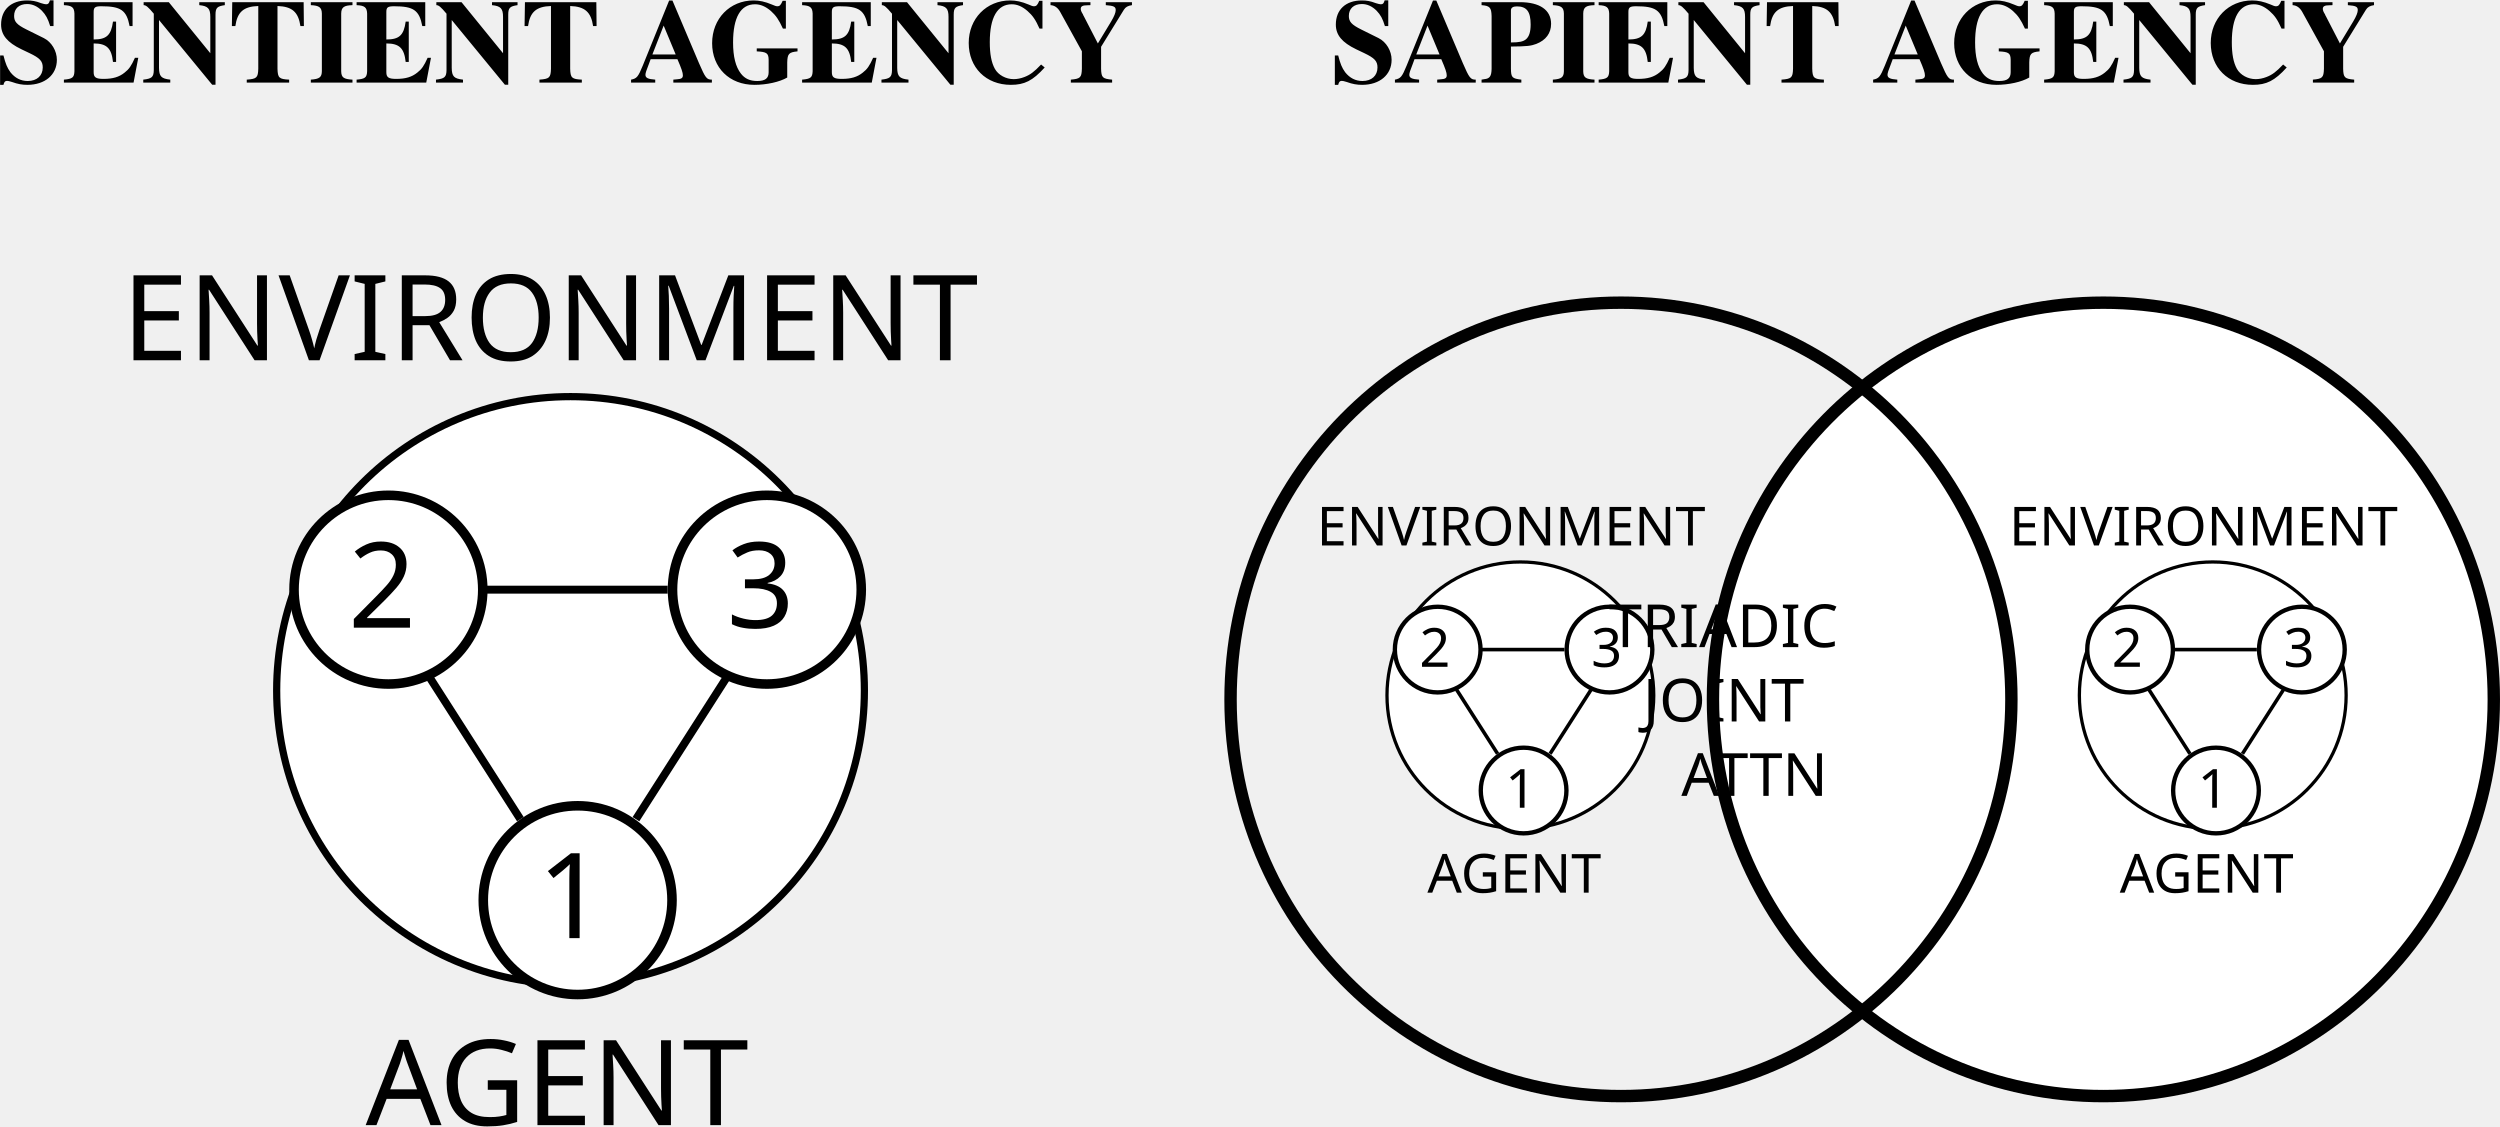
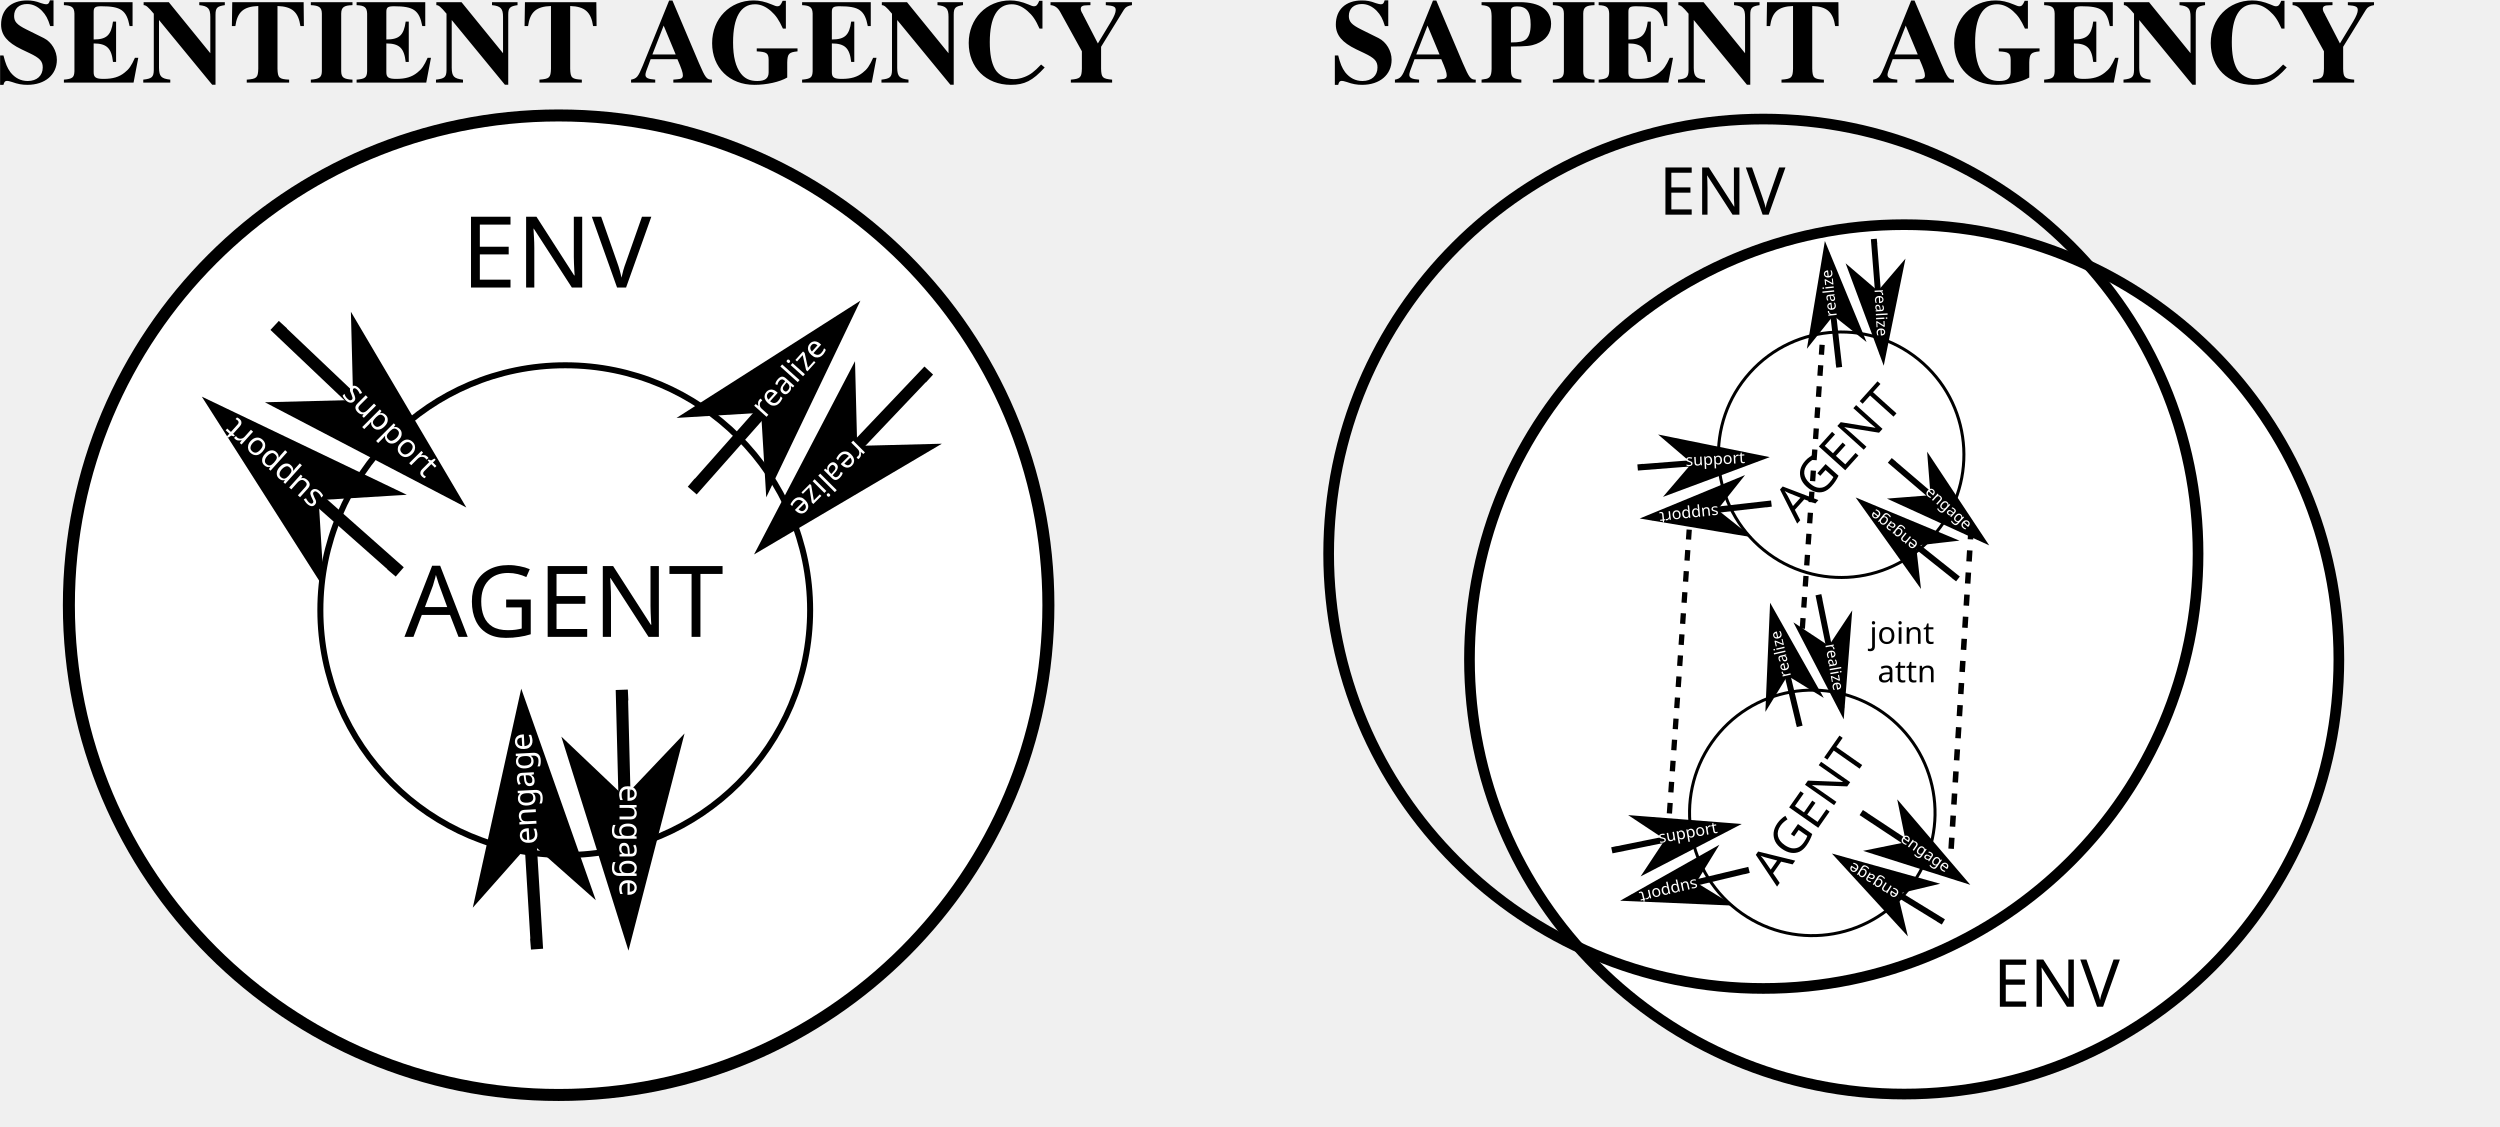
<svg xmlns="http://www.w3.org/2000/svg" width="88.946mm" height="40.091mm" viewBox="0 0 315.163 142.056" id="svg4067" version="1.1">
-   <defs id="defs4069" />
+   <defs id="defs4069">
+     <marker orient="auto" refY="0.0" refX="0.0" id="marker13859" style="overflow:visible">
+       <path id="path13861" d="M 0.0,0.0 L 5.0,-5.0 L -12.5,0.0 L 5.0,5.0 L 0.0,0.0 z " style="fill-rule:evenodd;stroke:#000000;stroke-width:1pt;stroke-opacity:1;fill:#000000;fill-opacity:1" transform="scale(0.8) translate(12.5,0)" />
+     </marker>
+     <marker orient="auto" refY="0.0" refX="0.0" id="Arrow1Lstart" style="overflow:visible">
+       <path id="path4805" d="M 0.0,0.0 L 5.0,-5.0 L -12.5,0.0 L 5.0,5.0 L 0.0,0.0 z " style="fill-rule:evenodd;stroke:#000000;stroke-width:1pt;stroke-opacity:1;fill:#000000;fill-opacity:1" transform="scale(0.8) translate(12.5,0)" />
+     </marker>
+   </defs>
  <g id="layer1" transform="translate(-116.2343,-439.8043)">
    <text xml:space="preserve" style="font-style:normal;font-weight:normal;font-size:15px;line-height:125%;font-family:Sans;letter-spacing:0px;word-spacing:0px;fill:#000000;fill-opacity:1;stroke:none;stroke-width:1px;stroke-linecap:butt;stroke-linejoin:miter;stroke-opacity:1" x="115.714" y="450.219" id="text4075">
      <tspan id="tspan4077" x="115.714" y="450.219" style="font-style:normal;font-variant:normal;font-weight:bold;font-stretch:normal;font-family:Times;-inkscape-font-specification:Times">SENTIENT AGENCY</tspan>
    </text>
    <text id="text4079" y="450.219" x="283.981" style="font-style:normal;font-weight:normal;font-size:15px;line-height:125%;font-family:Sans;letter-spacing:0px;word-spacing:0px;fill:#000000;fill-opacity:1;stroke:none;stroke-width:1px;stroke-linecap:butt;stroke-linejoin:miter;stroke-opacity:1" xml:space="preserve">
      <tspan style="font-style:normal;font-variant:normal;font-weight:bold;font-stretch:normal;font-family:Times;-inkscape-font-specification:Times" y="450.219" x="283.981" id="tspan4081">SAPIENT AGENCY</tspan>
    </text>
-     <g id="g5067" transform="translate(1.893539,0)">
-       <g transform="translate(0.8961487,6)" id="g4971">
-         <circle style="fill:#ffffff;fill-opacity:1;stroke:#000000;stroke-width:0.909;stroke-linejoin:miter;stroke-miterlimit:4;stroke-dasharray:none;stroke-dashoffset:0;stroke-opacity:1" id="path4969" cx="185.368" cy="520.851" r="37.046" />
-         <g id="g4943" transform="translate(13.32889,24)">
-           <g transform="translate(33.42857,24)" id="g4901">
-             <ellipse style="fill:#ffffff;fill-opacity:1;stroke:#000000;stroke-width:1.206;stroke-linejoin:miter;stroke-miterlimit:4;stroke-dasharray:none;stroke-dashoffset:0;stroke-opacity:1" id="path4085" cx="139.507" cy="499.284" rx="11.897" ry="11.897" />
-             <text xml:space="preserve" style="font-style:normal;font-weight:normal;font-size:15px;line-height:125%;font-family:Sans;letter-spacing:0px;word-spacing:0px;fill:#000000;fill-opacity:1;stroke:none;stroke-width:1px;stroke-linecap:butt;stroke-linejoin:miter;stroke-opacity:1" x="134.429" y="504.076" id="text4897">
-               <tspan id="tspan4899" x="134.429" y="504.076">1</tspan>
-             </text>
-           </g>
-           <path id="path4922" d="M 165.714,513.076 154.286,495.219" style="fill:none;fill-rule:evenodd;stroke:#000000;stroke-width:1px;stroke-linecap:butt;stroke-linejoin:miter;stroke-opacity:1" />
-           <g id="g4930">
-             <g transform="translate(9.571428,-15.14286)" id="g4906">
-               <ellipse style="fill:#ffffff;fill-opacity:1;stroke:#000000;stroke-width:1.206;stroke-linejoin:miter;stroke-miterlimit:4;stroke-dasharray:none;stroke-dashoffset:0;stroke-opacity:1" id="ellipse4908" cx="139.507" cy="499.284" rx="11.897" ry="11.897" />
-               <text xml:space="preserve" style="font-style:normal;font-weight:normal;font-size:15px;line-height:125%;font-family:Sans;letter-spacing:0px;word-spacing:0px;fill:#000000;fill-opacity:1;stroke:none;stroke-width:1px;stroke-linecap:butt;stroke-linejoin:miter;stroke-opacity:1" x="134.429" y="504.076" id="text4910">
-                 <tspan id="tspan4912" x="134.429" y="504.076">2</tspan>
-               </text>
-             </g>
-             <g id="g4914" transform="translate(57.28571,-15.14286)">
-               <ellipse ry="11.897" rx="11.897" cy="499.284" cx="139.507" id="ellipse4916" style="fill:#ffffff;fill-opacity:1;stroke:#000000;stroke-width:1.206;stroke-linejoin:miter;stroke-miterlimit:4;stroke-dasharray:none;stroke-dashoffset:0;stroke-opacity:1" />
-               <text id="text4918" y="504.076" x="134.429" style="font-style:normal;font-weight:normal;font-size:15px;line-height:125%;font-family:Sans;letter-spacing:0px;word-spacing:0px;fill:#000000;fill-opacity:1;stroke:none;stroke-width:1px;stroke-linecap:butt;stroke-linejoin:miter;stroke-opacity:1" xml:space="preserve">
-                 <tspan y="504.076" x="134.429" id="tspan4920">3</tspan>
-               </text>
-             </g>
-             <path style="fill:none;fill-rule:evenodd;stroke:#000000;stroke-width:1px;stroke-linecap:butt;stroke-linejoin:miter;stroke-opacity:1" d="m 160.714,484.141 23.571,0" id="path4924" />
-           </g>
-           <path style="fill:none;fill-rule:evenodd;stroke:#000000;stroke-width:1px;stroke-linecap:butt;stroke-linejoin:miter;stroke-opacity:1" d="m 180.286,513.076 11.429,-17.857" id="path4941" />
-         </g>
-       </g>
-       <text id="text4961" y="581.648" x="160.436" style="font-style:normal;font-weight:normal;font-size:15px;line-height:125%;font-family:Sans;letter-spacing:0px;word-spacing:0px;fill:#000000;fill-opacity:1;stroke:none;stroke-width:1px;stroke-linecap:butt;stroke-linejoin:miter;stroke-opacity:1" xml:space="preserve">
-         <tspan y="581.648" x="160.436" id="tspan4963">AGENT</tspan>
-       </text>
-       <text id="text4965" y="485.219" x="129.714" style="font-style:normal;font-weight:normal;font-size:15px;line-height:125%;font-family:Sans;letter-spacing:0px;word-spacing:0px;fill:#000000;fill-opacity:1;stroke:none;stroke-width:1px;stroke-linecap:butt;stroke-linejoin:miter;stroke-opacity:1" xml:space="preserve">
-         <tspan y="485.219" x="129.714" id="tspan4967">ENVIRONMENT</tspan>
-       </text>
-     </g>
    <text xml:space="preserve" style="font-style:normal;font-weight:normal;font-size:15px;line-height:125%;font-family:Sans;letter-spacing:0px;word-spacing:0px;fill:#000000;fill-opacity:1;stroke:none;stroke-width:1px;stroke-linecap:butt;stroke-linejoin:miter;stroke-opacity:1" x="340.714" y="505.934" id="text5192">
      <tspan id="tspan5194" x="340.714" y="505.934" />
    </text>
-     <g id="g5208" transform="translate(0,7.844971)">
-       <ellipse style="fill:#ffffff;fill-opacity:1;stroke:#000000;stroke-width:1.563;stroke-linejoin:miter;stroke-miterlimit:4;stroke-dasharray:none;stroke-dashoffset:0;stroke-opacity:1" id="ellipse5190" cx="381.397" cy="520.128" rx="49.219" ry="50.013" />
-       <ellipse ry="50.013" rx="49.219" cy="520.128" cx="320.583" id="path5188" style="opacity:0.995;fill:#ffffff;fill-opacity:0;stroke:#000000;stroke-width:1.563;stroke-linejoin:miter;stroke-miterlimit:4;stroke-dasharray:none;stroke-dashoffset:0;stroke-opacity:1" />
-       <g transform="matrix(0.4539007,0,0,0.4539007,223.3551,280.481)" id="g5092">
-         <g transform="translate(0.8961487,6)" id="g5094">
-           <circle style="fill:#ffffff;fill-opacity:1;stroke:#000000;stroke-width:0.909;stroke-linejoin:miter;stroke-miterlimit:4;stroke-dasharray:none;stroke-dashoffset:0;stroke-opacity:1" id="circle5096" cx="185.368" cy="520.851" r="37.046" />
-           <g id="g5098" transform="translate(13.32889,24)">
-             <g transform="translate(33.42857,24)" id="g5100">
-               <ellipse style="fill:#ffffff;fill-opacity:1;stroke:#000000;stroke-width:1.206;stroke-linejoin:miter;stroke-miterlimit:4;stroke-dasharray:none;stroke-dashoffset:0;stroke-opacity:1" id="ellipse5102" cx="139.507" cy="499.284" rx="11.897" ry="11.897" />
-               <text xml:space="preserve" style="font-style:normal;font-weight:normal;font-size:15px;line-height:125%;font-family:Sans;letter-spacing:0px;word-spacing:0px;fill:#000000;fill-opacity:1;stroke:none;stroke-width:1px;stroke-linecap:butt;stroke-linejoin:miter;stroke-opacity:1" x="134.429" y="504.076" id="text5104">
-                 <tspan id="tspan5106" x="134.429" y="504.076">1</tspan>
-               </text>
-             </g>
-             <path id="path5108" d="M 165.714,513.076 154.286,495.219" style="fill:none;fill-rule:evenodd;stroke:#000000;stroke-width:1px;stroke-linecap:butt;stroke-linejoin:miter;stroke-opacity:1" />
-             <g id="g5110">
-               <g transform="translate(9.571428,-15.14286)" id="g5112">
-                 <ellipse style="fill:#ffffff;fill-opacity:1;stroke:#000000;stroke-width:1.206;stroke-linejoin:miter;stroke-miterlimit:4;stroke-dasharray:none;stroke-dashoffset:0;stroke-opacity:1" id="ellipse5114" cx="139.507" cy="499.284" rx="11.897" ry="11.897" />
-                 <text xml:space="preserve" style="font-style:normal;font-weight:normal;font-size:15px;line-height:125%;font-family:Sans;letter-spacing:0px;word-spacing:0px;fill:#000000;fill-opacity:1;stroke:none;stroke-width:1px;stroke-linecap:butt;stroke-linejoin:miter;stroke-opacity:1" x="134.429" y="504.076" id="text5116">
-                   <tspan id="tspan5118" x="134.429" y="504.076">2</tspan>
-                 </text>
-               </g>
-               <g id="g5120" transform="translate(57.28571,-15.14286)">
-                 <ellipse ry="11.897" rx="11.897" cy="499.284" cx="139.507" id="ellipse5122" style="fill:#ffffff;fill-opacity:1;stroke:#000000;stroke-width:1.206;stroke-linejoin:miter;stroke-miterlimit:4;stroke-dasharray:none;stroke-dashoffset:0;stroke-opacity:1" />
-                 <text id="text5124" y="504.076" x="134.429" style="font-style:normal;font-weight:normal;font-size:15px;line-height:125%;font-family:Sans;letter-spacing:0px;word-spacing:0px;fill:#000000;fill-opacity:1;stroke:none;stroke-width:1px;stroke-linecap:butt;stroke-linejoin:miter;stroke-opacity:1" xml:space="preserve">
-                   <tspan y="504.076" x="134.429" id="tspan5126">3</tspan>
-                 </text>
-               </g>
-               <path style="fill:none;fill-rule:evenodd;stroke:#000000;stroke-width:1px;stroke-linecap:butt;stroke-linejoin:miter;stroke-opacity:1" d="m 160.714,484.141 23.571,0" id="path5128" />
-             </g>
-             <path style="fill:none;fill-rule:evenodd;stroke:#000000;stroke-width:1px;stroke-linecap:butt;stroke-linejoin:miter;stroke-opacity:1" d="m 180.286,513.076 11.429,-17.857" id="path5130" />
-           </g>
+     <g id="g13987" transform="matrix(1.322751,0,0,1.322751,-71.81823,-170.8712)">
+       <g id="g13984">
+         <circle cy="519.351" cx="195.408" id="circle12401" style="fill:#ffffff;fill-opacity:1;stroke:#000000;stroke-width:1.145;stroke-linejoin:miter;stroke-miterlimit:4;stroke-dasharray:none;stroke-dashoffset:0;stroke-opacity:1" r="46.677" />
+       </g>
+       <circle r="23.339" cy="519.823" cx="196.038" id="path4969" style="fill:#ffffff;fill-opacity:1;stroke:#000000;stroke-width:0.573;stroke-linejoin:miter;stroke-miterlimit:4;stroke-dasharray:none;stroke-dashoffset:0;stroke-opacity:1" />
+       <text id="text4961" y="522.373" x="180.711" style="font-style:normal;font-weight:normal;font-size:9.45px;line-height:125%;font-family:Sans;letter-spacing:0px;word-spacing:0px;fill:#000000;fill-opacity:1;stroke:none;stroke-width:1px;stroke-linecap:butt;stroke-linejoin:miter;stroke-opacity:1" xml:space="preserve">
+         <tspan y="522.373" x="180.711" id="tspan4963">AGENT</tspan>
+       </text>
+       <text id="text4965" y="489.076" x="186.131" style="font-style:normal;font-weight:normal;font-size:9.45px;line-height:125%;font-family:Sans;letter-spacing:0px;word-spacing:0px;fill:#000000;fill-opacity:1;stroke:none;stroke-width:1px;stroke-linecap:butt;stroke-linejoin:miter;stroke-opacity:1" xml:space="preserve">
+         <tspan y="489.076" x="186.131" id="tspan4967">ENV</tspan>
+       </text>
+       <g transform="matrix(1.156525,0,0,1.156525,-29.60563,-91.21397)" id="g13931">
+         <g id="g13839" transform="matrix(0.8571673,0.5150381,-0.5150381,0.8571673,299.4774,22.34805)">
+           <path style="fill:none;fill-rule:evenodd;stroke:#000000;stroke-width:1;stroke-linecap:butt;stroke-linejoin:miter;stroke-miterlimit:3.9;stroke-dasharray:none;stroke-opacity:1;marker-start:url(#Arrow1Lstart)" d="m 172.462,496.489 11.069,16.123 -0.526,-0.732" id="path13841" />
+           <path id="path13843" d="m 189.015,507.204 -10.5,-16.5 0.5,0.75" style="fill:none;fill-rule:evenodd;stroke:#000000;stroke-width:1;stroke-linecap:butt;stroke-linejoin:miter;stroke-miterlimit:3.9;stroke-dasharray:none;stroke-opacity:1;marker-start:url(#marker13859)" />
        </g>
-         <text id="text5132" y="581.648" x="160.436" style="font-style:normal;font-weight:normal;font-size:15px;line-height:125%;font-family:Sans;letter-spacing:0px;word-spacing:0px;fill:#000000;fill-opacity:1;stroke:none;stroke-width:1px;stroke-linecap:butt;stroke-linejoin:miter;stroke-opacity:1" xml:space="preserve">
-           <tspan y="581.648" x="160.436" id="tspan5134">AGENT</tspan>
+         <text xml:space="preserve" style="font-style:normal;font-weight:normal;font-size:7.812px;line-height:125%;font-family:Sans;letter-spacing:0px;word-spacing:0px;fill:#ffffff;fill-opacity:1;stroke:none;stroke-width:1px;stroke-linecap:butt;stroke-linejoin:miter;stroke-opacity:1" x="542.708" y="-199.581" id="text13923" transform="matrix(0,1,-1,0,0,0)">
+           <tspan id="tspan13925" x="542.708" y="-199.581" style="font-size:2.604px;fill:#ffffff">engage</tspan>
        </text>
-         <text id="text5136" y="485.219" x="129.714" style="font-style:normal;font-weight:normal;font-size:15px;line-height:125%;font-family:Sans;letter-spacing:0px;word-spacing:0px;fill:#000000;fill-opacity:1;stroke:none;stroke-width:1px;stroke-linecap:butt;stroke-linejoin:miter;stroke-opacity:1" xml:space="preserve">
-           <tspan y="485.219" x="129.714" id="tspan5138">ENVIRONMENT</tspan>
+         <text transform="matrix(-0.05233596,-0.9986295,0.9986295,-0.05233596,0,0)" id="text13927" y="163.899" x="-556.957" style="font-style:normal;font-weight:normal;font-size:7.812px;line-height:125%;font-family:Sans;letter-spacing:0px;word-spacing:0px;fill:#ffffff;fill-opacity:1;stroke:none;stroke-width:1px;stroke-linecap:butt;stroke-linejoin:miter;stroke-opacity:1" xml:space="preserve">
+           <tspan style="font-size:2.604px;fill:#ffffff" y="163.899" x="-556.957" id="tspan13929">engage</tspan>
        </text>
      </g>
-       <g id="g5140" transform="matrix(0.4539007,0,0,0.4539007,310.6408,280.481)">
-         <g id="g5142" transform="translate(0.8961487,6)">
-           <circle r="37.046" cy="520.851" cx="185.368" id="circle5144" style="fill:#ffffff;fill-opacity:1;stroke:#000000;stroke-width:0.909;stroke-linejoin:miter;stroke-miterlimit:4;stroke-dasharray:none;stroke-dashoffset:0;stroke-opacity:1" />
-           <g transform="translate(13.32889,24)" id="g5146">
-             <g id="g5148" transform="translate(33.42857,24)">
-               <ellipse ry="11.897" rx="11.897" cy="499.284" cx="139.507" id="ellipse5150" style="fill:#ffffff;fill-opacity:1;stroke:#000000;stroke-width:1.206;stroke-linejoin:miter;stroke-miterlimit:4;stroke-dasharray:none;stroke-dashoffset:0;stroke-opacity:1" />
-               <text id="text5152" y="504.076" x="134.429" style="font-style:normal;font-weight:normal;font-size:15px;line-height:125%;font-family:Sans;letter-spacing:0px;word-spacing:0px;fill:#000000;fill-opacity:1;stroke:none;stroke-width:1px;stroke-linecap:butt;stroke-linejoin:miter;stroke-opacity:1" xml:space="preserve">
-                 <tspan y="504.076" x="134.429" id="tspan5154">1</tspan>
-               </text>
-             </g>
-             <path style="fill:none;fill-rule:evenodd;stroke:#000000;stroke-width:1px;stroke-linecap:butt;stroke-linejoin:miter;stroke-opacity:1" d="M 165.714,513.076 154.286,495.219" id="path5156" />
-             <g id="g5158">
-               <g id="g5160" transform="translate(9.571428,-15.14286)">
-                 <ellipse ry="11.897" rx="11.897" cy="499.284" cx="139.507" id="ellipse5162" style="fill:#ffffff;fill-opacity:1;stroke:#000000;stroke-width:1.206;stroke-linejoin:miter;stroke-miterlimit:4;stroke-dasharray:none;stroke-dashoffset:0;stroke-opacity:1" />
-                 <text id="text5164" y="504.076" x="134.429" style="font-style:normal;font-weight:normal;font-size:15px;line-height:125%;font-family:Sans;letter-spacing:0px;word-spacing:0px;fill:#000000;fill-opacity:1;stroke:none;stroke-width:1px;stroke-linecap:butt;stroke-linejoin:miter;stroke-opacity:1" xml:space="preserve">
-                   <tspan y="504.076" x="134.429" id="tspan5166">2</tspan>
-                 </text>
-               </g>
-               <g transform="translate(57.28571,-15.14286)" id="g5168">
-                 <ellipse style="fill:#ffffff;fill-opacity:1;stroke:#000000;stroke-width:1.206;stroke-linejoin:miter;stroke-miterlimit:4;stroke-dasharray:none;stroke-dashoffset:0;stroke-opacity:1" id="ellipse5170" cx="139.507" cy="499.284" rx="11.897" ry="11.897" />
-                 <text xml:space="preserve" style="font-style:normal;font-weight:normal;font-size:15px;line-height:125%;font-family:Sans;letter-spacing:0px;word-spacing:0px;fill:#000000;fill-opacity:1;stroke:none;stroke-width:1px;stroke-linecap:butt;stroke-linejoin:miter;stroke-opacity:1" x="134.429" y="504.076" id="text5172">
-                   <tspan id="tspan5174" x="134.429" y="504.076">3</tspan>
-                 </text>
-               </g>
-               <path id="path5176" d="m 160.714,484.141 23.571,0" style="fill:none;fill-rule:evenodd;stroke:#000000;stroke-width:1px;stroke-linecap:butt;stroke-linejoin:miter;stroke-opacity:1" />
-             </g>
-             <path id="path5178" d="m 180.286,513.076 11.429,-17.857" style="fill:none;fill-rule:evenodd;stroke:#000000;stroke-width:1px;stroke-linecap:butt;stroke-linejoin:miter;stroke-opacity:1" />
-           </g>
+       <g transform="matrix(0.8285454,-0.8285454,0.8285454,0.8285454,-440.3604,215.0087)" id="g13952">
+         <g transform="matrix(0.8571673,0.5150381,-0.5150381,0.8571673,299.4774,22.34805)" id="g13954">
+           <path id="path13956" d="m 172.462,496.489 11.069,16.123 -0.526,-0.732" style="fill:none;fill-rule:evenodd;stroke:#000000;stroke-width:1;stroke-linecap:butt;stroke-linejoin:miter;stroke-miterlimit:3.9;stroke-dasharray:none;stroke-opacity:1;marker-start:url(#Arrow1Lstart)" />
+           <path style="fill:none;fill-rule:evenodd;stroke:#000000;stroke-width:1;stroke-linecap:butt;stroke-linejoin:miter;stroke-miterlimit:3.9;stroke-dasharray:none;stroke-opacity:1;marker-start:url(#marker13859)" d="m 189.015,507.204 -10.5,-16.5 0.5,0.75" id="path13958" />
        </g>
-         <text xml:space="preserve" style="font-style:normal;font-weight:normal;font-size:15px;line-height:125%;font-family:Sans;letter-spacing:0px;word-spacing:0px;fill:#000000;fill-opacity:1;stroke:none;stroke-width:1px;stroke-linecap:butt;stroke-linejoin:miter;stroke-opacity:1" x="160.436" y="581.648" id="text5180">
-           <tspan id="tspan5182" x="160.436" y="581.648">AGENT</tspan>
+         <text transform="matrix(0,1,-1,0,0,0)" id="text13960" y="-199.581" x="542.708" style="font-style:normal;font-weight:normal;font-size:7.812px;line-height:125%;font-family:Sans;letter-spacing:0px;word-spacing:0px;fill:#ffffff;fill-opacity:1;stroke:none;stroke-width:1px;stroke-linecap:butt;stroke-linejoin:miter;stroke-opacity:1" xml:space="preserve">
+           <tspan style="font-size:2.604px;fill:#ffffff" y="-199.581" x="542.708" id="tspan13962">support</tspan>
        </text>
-         <text xml:space="preserve" style="font-style:normal;font-weight:normal;font-size:15px;line-height:125%;font-family:Sans;letter-spacing:0px;word-spacing:0px;fill:#000000;fill-opacity:1;stroke:none;stroke-width:1px;stroke-linecap:butt;stroke-linejoin:miter;stroke-opacity:1" x="129.714" y="485.219" id="text5184">
-           <tspan id="tspan5186" x="129.714" y="485.219">ENVIRONMENT</tspan>
+         <text xml:space="preserve" style="font-style:normal;font-weight:normal;font-size:7.812px;line-height:125%;font-family:Sans;letter-spacing:0px;word-spacing:0px;fill:#ffffff;fill-opacity:1;stroke:none;stroke-width:1px;stroke-linecap:butt;stroke-linejoin:miter;stroke-opacity:1" x="-556.957" y="163.899" id="text13964" transform="matrix(-0.05233596,-0.9986295,0.9986295,-0.05233596,0,0)">
+           <tspan id="tspan13966" x="-556.957" y="163.899" style="font-size:2.604px;fill:#ffffff">support</tspan>
        </text>
      </g>
-       <text id="text5196" y="513.537" x="351.071" style="font-style:normal;font-variant:normal;font-weight:normal;font-stretch:normal;font-size:15px;line-height:125%;font-family:Sans;-inkscape-font-specification:'Sans, Normal';text-align:start;letter-spacing:0px;word-spacing:0px;writing-mode:lr-tb;text-anchor:start;fill:#000000;fill-opacity:1;stroke:none;stroke-width:1px;stroke-linecap:butt;stroke-linejoin:miter;stroke-opacity:1" xml:space="preserve">
-         <tspan y="513.537" x="351.071" style="font-style:normal;font-variant:normal;font-weight:normal;font-stretch:normal;font-size:7.5px;line-height:125%;font-family:Sans;-inkscape-font-specification:'Sans, Normal';text-align:center;writing-mode:lr-tb;text-anchor:middle" id="tspan5202">TRIADIC</tspan>
-         <tspan y="522.912" x="351.071" style="font-style:normal;font-variant:normal;font-weight:normal;font-stretch:normal;font-size:7.5px;line-height:125%;font-family:Sans;-inkscape-font-specification:'Sans, Normal';text-align:center;writing-mode:lr-tb;text-anchor:middle" id="tspan5204">JOINT</tspan>
-         <tspan y="532.287" x="351.071" style="font-style:normal;font-variant:normal;font-weight:normal;font-stretch:normal;font-size:7.5px;line-height:125%;font-family:Sans;-inkscape-font-specification:'Sans, Normal';text-align:center;writing-mode:lr-tb;text-anchor:middle" id="tspan5206">ATTN</tspan>
+       <g id="g13968" transform="matrix(0.7949488,0.7949488,-0.7949488,0.7949488,497.099,-87.03354)">
+         <g id="g13970" transform="matrix(0.8571673,0.5150381,-0.5150381,0.8571673,299.4774,22.34805)">
+           <path style="fill:none;fill-rule:evenodd;stroke:#000000;stroke-width:1;stroke-linecap:butt;stroke-linejoin:miter;stroke-miterlimit:3.9;stroke-dasharray:none;stroke-opacity:1;marker-start:url(#Arrow1Lstart)" d="m 172.462,496.489 11.069,16.123 -0.526,-0.732" id="path13972" />
+           <path id="path13974" d="m 189.015,507.204 -10.5,-16.5 0.5,0.75" style="fill:none;fill-rule:evenodd;stroke:#000000;stroke-width:1;stroke-linecap:butt;stroke-linejoin:miter;stroke-miterlimit:3.9;stroke-dasharray:none;stroke-opacity:1;marker-start:url(#marker13859)" />
+         </g>
+         <text xml:space="preserve" style="font-style:normal;font-weight:normal;font-size:7.812px;line-height:125%;font-family:Sans;letter-spacing:0px;word-spacing:0px;fill:#ffffff;fill-opacity:1;stroke:none;stroke-width:1px;stroke-linecap:butt;stroke-linejoin:miter;stroke-opacity:1" x="543.416" y="-199.439" id="text13976" transform="matrix(0,1,-1,0,0,0)">
+           <tspan id="tspan13978" x="543.416" y="-199.439" style="font-size:2.604px;fill:#ffffff">realize</tspan>
+         </text>
+         <text transform="matrix(-0.05233596,-0.9986295,0.9986295,-0.05233596,0,0)" id="text13980" y="163.899" x="-556.957" style="font-style:normal;font-weight:normal;font-size:7.812px;line-height:125%;font-family:Sans;letter-spacing:0px;word-spacing:0px;fill:#ffffff;fill-opacity:1;stroke:none;stroke-width:1px;stroke-linecap:butt;stroke-linejoin:miter;stroke-opacity:1" xml:space="preserve">
+           <tspan style="font-size:2.604px;fill:#ffffff" y="163.899" x="-556.957" id="tspan13982">realize</tspan>
+         </text>
+       </g>
+     </g>
+     <text xml:space="preserve" style="font-style:normal;font-weight:normal;font-size:15px;line-height:125%;font-family:Sans;letter-spacing:0px;word-spacing:0px;fill:#000000;fill-opacity:1;stroke:none;stroke-width:1px;stroke-linecap:butt;stroke-linejoin:miter;stroke-opacity:1" x="351.484" y="521.61" id="text14300">
+       <tspan id="tspan14302" x="351.484" y="521.61" />
+     </text>
+     <g id="g14310" transform="matrix(1.109483,0,0,1.109483,-38.86709,-55.78003)">
+       <g id="g14181" transform="matrix(1.058201,0,0,1.058201,149.377,-27.97678)">
+         <circle cy="519.351" cx="195.408" id="circle14183" style="fill:#ffffff;fill-opacity:1;stroke:#000000;stroke-width:1.145;stroke-linejoin:miter;stroke-miterlimit:4;stroke-dasharray:none;stroke-dashoffset:0;stroke-opacity:1" r="46.677" />
+       </g>
+       <g style="fill:none" transform="matrix(1.058201,0,0,1.058201,133.377,-39.97678)" id="g14022">
+         <circle r="46.677" style="fill:none;fill-opacity:1;stroke:#000000;stroke-width:1.145;stroke-linejoin:miter;stroke-miterlimit:4;stroke-dasharray:none;stroke-dashoffset:0;stroke-opacity:1" id="circle14024" cx="195.408" cy="519.351" />
+       </g>
+       <text xml:space="preserve" style="font-style:normal;font-weight:normal;font-size:7.5px;line-height:125%;font-family:Sans;letter-spacing:0px;word-spacing:0px;fill:#000000;fill-opacity:1;stroke:none;stroke-width:1px;stroke-linecap:butt;stroke-linejoin:miter;stroke-opacity:1" x="328.296" y="471.073" id="text14032">
+         <tspan id="tspan14034" x="328.296" y="471.073">ENV</tspan>
+       </text>
+       <g transform="matrix(0.4318876,-0.6167994,0.6167994,0.4318876,-88.66011,508.9588)" id="g14185">
+         <circle r="18.523" cy="495.476" cx="298.158" id="circle14026" style="fill:#ffffff;fill-opacity:1;stroke:#000000;stroke-width:0.454;stroke-linejoin:miter;stroke-miterlimit:4;stroke-dasharray:none;stroke-dashoffset:0;stroke-opacity:1" />
+         <text id="text14028" y="497.499" x="285.994" style="font-style:normal;font-weight:normal;font-size:7.5px;line-height:125%;font-family:Sans;letter-spacing:0px;word-spacing:0px;fill:#000000;fill-opacity:1;stroke:none;stroke-width:1px;stroke-linecap:butt;stroke-linejoin:miter;stroke-opacity:1" xml:space="preserve">
+           <tspan y="497.499" x="285.994" id="tspan14030">AGENT</tspan>
+         </text>
+         <g transform="matrix(0.917877,0,0,0.917877,119.0758,10.5256)" id="g14036">
+           <g id="g14038" transform="matrix(0.8571673,0.5150381,-0.5150381,0.8571673,299.4774,22.34805)">
+             <path style="fill:none;fill-rule:evenodd;stroke:#000000;stroke-width:1;stroke-linecap:butt;stroke-linejoin:miter;stroke-miterlimit:3.9;stroke-dasharray:none;stroke-opacity:1;marker-start:url(#Arrow1Lstart)" d="m 172.462,496.489 11.069,16.123 -0.526,-0.732" id="path14040" />
+             <path id="path14042" d="m 189.015,507.204 -10.5,-16.5 0.5,0.75" style="fill:none;fill-rule:evenodd;stroke:#000000;stroke-width:1;stroke-linecap:butt;stroke-linejoin:miter;stroke-miterlimit:3.9;stroke-dasharray:none;stroke-opacity:1;marker-start:url(#marker13859)" />
+           </g>
+           <text xml:space="preserve" style="font-style:normal;font-weight:normal;font-size:7.812px;line-height:125%;font-family:Sans;letter-spacing:0px;word-spacing:0px;fill:#ffffff;fill-opacity:1;stroke:none;stroke-width:1px;stroke-linecap:butt;stroke-linejoin:miter;stroke-opacity:1" x="542.708" y="-199.581" id="text14044" transform="matrix(0,1,-1,0,0,0)">
+             <tspan id="tspan14046" x="542.708" y="-199.581" style="font-size:2.604px;fill:#ffffff">engage</tspan>
+           </text>
+           <text transform="matrix(-0.05233596,-0.9986295,0.9986295,-0.05233596,0,0)" id="text14048" y="163.899" x="-556.957" style="font-style:normal;font-weight:normal;font-size:7.812px;line-height:125%;font-family:Sans;letter-spacing:0px;word-spacing:0px;fill:#ffffff;fill-opacity:1;stroke:none;stroke-width:1px;stroke-linecap:butt;stroke-linejoin:miter;stroke-opacity:1" xml:space="preserve">
+             <tspan style="font-size:2.604px;fill:#ffffff" y="163.899" x="-556.957" id="tspan14050">engage</tspan>
+           </text>
+         </g>
+         <g transform="matrix(0.6575757,-0.6575757,0.6575757,0.6575757,-206.9201,253.5595)" id="g14052">
+           <g transform="matrix(0.8571673,0.5150381,-0.5150381,0.8571673,299.4774,22.34805)" id="g14054">
+             <path id="path14056" d="m 172.462,496.489 11.069,16.123 -0.526,-0.732" style="fill:none;fill-rule:evenodd;stroke:#000000;stroke-width:1;stroke-linecap:butt;stroke-linejoin:miter;stroke-miterlimit:3.9;stroke-dasharray:none;stroke-opacity:1;marker-start:url(#Arrow1Lstart)" />
+             <path style="fill:none;fill-rule:evenodd;stroke:#000000;stroke-width:1;stroke-linecap:butt;stroke-linejoin:miter;stroke-miterlimit:3.9;stroke-dasharray:none;stroke-opacity:1;marker-start:url(#marker13859)" d="m 189.015,507.204 -10.5,-16.5 0.5,0.75" id="path14058" />
+           </g>
+           <text transform="matrix(0,1,-1,0,0,0)" id="text14060" y="-199.581" x="542.708" style="font-style:normal;font-weight:normal;font-size:7.812px;line-height:125%;font-family:Sans;letter-spacing:0px;word-spacing:0px;fill:#ffffff;fill-opacity:1;stroke:none;stroke-width:1px;stroke-linecap:butt;stroke-linejoin:miter;stroke-opacity:1" xml:space="preserve">
+             <tspan style="font-size:2.604px;fill:#ffffff" y="-199.581" x="542.708" id="tspan14062">support</tspan>
+           </text>
+           <text xml:space="preserve" style="font-style:normal;font-weight:normal;font-size:7.812px;line-height:125%;font-family:Sans;letter-spacing:0px;word-spacing:0px;fill:#ffffff;fill-opacity:1;stroke:none;stroke-width:1px;stroke-linecap:butt;stroke-linejoin:miter;stroke-opacity:1" x="-556.957" y="163.899" id="text14064" transform="matrix(-0.05233596,-0.9986295,0.9986295,-0.05233596,0,0)">
+             <tspan id="tspan14066" x="-556.957" y="163.899" style="font-size:2.604px;fill:#ffffff">support</tspan>
+           </text>
+         </g>
+         <g id="g14068" transform="matrix(0.6309118,0.6309118,-0.6309118,0.6309118,537.0953,13.8434)">
+           <g id="g14070" transform="matrix(0.8571673,0.5150381,-0.5150381,0.8571673,299.4774,22.34805)">
+             <path style="fill:none;fill-rule:evenodd;stroke:#000000;stroke-width:1;stroke-linecap:butt;stroke-linejoin:miter;stroke-miterlimit:3.9;stroke-dasharray:none;stroke-opacity:1;marker-start:url(#Arrow1Lstart)" d="m 172.462,496.489 11.069,16.123 -0.526,-0.732" id="path14072" />
+             <path id="path14074" d="m 189.015,507.204 -10.5,-16.5 0.5,0.75" style="fill:none;fill-rule:evenodd;stroke:#000000;stroke-width:1;stroke-linecap:butt;stroke-linejoin:miter;stroke-miterlimit:3.9;stroke-dasharray:none;stroke-opacity:1;marker-start:url(#marker13859)" />
+           </g>
+           <text xml:space="preserve" style="font-style:normal;font-weight:normal;font-size:7.812px;line-height:125%;font-family:Sans;letter-spacing:0px;word-spacing:0px;fill:#ffffff;fill-opacity:1;stroke:none;stroke-width:1px;stroke-linecap:butt;stroke-linejoin:miter;stroke-opacity:1" x="543.416" y="-199.439" id="text14076" transform="matrix(0,1,-1,0,0,0)">
+             <tspan id="tspan14078" x="543.416" y="-199.439" style="font-size:2.604px;fill:#ffffff">realize</tspan>
+           </text>
+           <text transform="matrix(-0.05233596,-0.9986295,0.9986295,-0.05233596,0,0)" id="text14080" y="163.899" x="-556.957" style="font-style:normal;font-weight:normal;font-size:7.812px;line-height:125%;font-family:Sans;letter-spacing:0px;word-spacing:0px;fill:#ffffff;fill-opacity:1;stroke:none;stroke-width:1px;stroke-linecap:butt;stroke-linejoin:miter;stroke-opacity:1" xml:space="preserve">
+             <tspan style="font-size:2.604px;fill:#ffffff" y="163.899" x="-556.957" id="tspan14082">realize</tspan>
+           </text>
+         </g>
+       </g>
+       <text id="text14214" y="561.073" x="366.296" style="font-style:normal;font-weight:normal;font-size:7.5px;line-height:125%;font-family:Sans;letter-spacing:0px;word-spacing:0px;fill:#000000;fill-opacity:1;stroke:none;stroke-width:1px;stroke-linecap:butt;stroke-linejoin:miter;stroke-opacity:1" xml:space="preserve">
+         <tspan y="561.073" x="366.296" id="tspan14216">ENV</tspan>
+       </text>
+       <g id="g14218" transform="matrix(0.5038373,-0.559568,0.559568,0.5038373,-78.47603,415.5511)">
+         <circle style="fill:#ffffff;fill-opacity:1;stroke:#000000;stroke-width:0.454;stroke-linejoin:miter;stroke-miterlimit:4;stroke-dasharray:none;stroke-dashoffset:0;stroke-opacity:1" id="circle14220" cx="298.158" cy="495.476" r="18.523" />
+         <text xml:space="preserve" style="font-style:normal;font-weight:normal;font-size:7.5px;line-height:125%;font-family:Sans;letter-spacing:0px;word-spacing:0px;fill:#000000;fill-opacity:1;stroke:none;stroke-width:1px;stroke-linecap:butt;stroke-linejoin:miter;stroke-opacity:1" x="285.994" y="497.499" id="text14222">
+           <tspan id="tspan14224" x="285.994" y="497.499">AGENT</tspan>
+         </text>
+         <g id="g14226" transform="matrix(0.917877,0,0,0.917877,119.0758,10.5256)">
+           <g transform="matrix(0.8571673,0.5150381,-0.5150381,0.8571673,299.4774,22.34805)" id="g14228">
+             <path id="path14230" d="m 172.462,496.489 11.069,16.123 -0.526,-0.732" style="fill:none;fill-rule:evenodd;stroke:#000000;stroke-width:1;stroke-linecap:butt;stroke-linejoin:miter;stroke-miterlimit:3.9;stroke-dasharray:none;stroke-opacity:1;marker-start:url(#Arrow1Lstart)" />
+             <path style="fill:none;fill-rule:evenodd;stroke:#000000;stroke-width:1;stroke-linecap:butt;stroke-linejoin:miter;stroke-miterlimit:3.9;stroke-dasharray:none;stroke-opacity:1;marker-start:url(#marker13859)" d="m 189.015,507.204 -10.5,-16.5 0.5,0.75" id="path14232" />
+           </g>
+           <text transform="matrix(0,1,-1,0,0,0)" id="text14234" y="-199.581" x="542.708" style="font-style:normal;font-weight:normal;font-size:7.812px;line-height:125%;font-family:Sans;letter-spacing:0px;word-spacing:0px;fill:#ffffff;fill-opacity:1;stroke:none;stroke-width:1px;stroke-linecap:butt;stroke-linejoin:miter;stroke-opacity:1" xml:space="preserve">
+             <tspan style="font-size:2.604px;fill:#ffffff" y="-199.581" x="542.708" id="tspan14236">engage</tspan>
+           </text>
+           <text xml:space="preserve" style="font-style:normal;font-weight:normal;font-size:7.812px;line-height:125%;font-family:Sans;letter-spacing:0px;word-spacing:0px;fill:#ffffff;fill-opacity:1;stroke:none;stroke-width:1px;stroke-linecap:butt;stroke-linejoin:miter;stroke-opacity:1" x="-556.957" y="163.899" id="text14238" transform="matrix(-0.05233596,-0.9986295,0.9986295,-0.05233596,0,0)">
+             <tspan id="tspan14240" x="-556.957" y="163.899" style="font-size:2.604px;fill:#ffffff">engage</tspan>
+           </text>
+         </g>
+         <g id="g14242" transform="matrix(0.6575757,-0.6575757,0.6575757,0.6575757,-206.9201,253.5595)">
+           <g id="g14244" transform="matrix(0.8571673,0.5150381,-0.5150381,0.8571673,299.4774,22.34805)">
+             <path style="fill:none;fill-rule:evenodd;stroke:#000000;stroke-width:1;stroke-linecap:butt;stroke-linejoin:miter;stroke-miterlimit:3.9;stroke-dasharray:none;stroke-opacity:1;marker-start:url(#Arrow1Lstart)" d="m 172.462,496.489 11.069,16.123 -0.526,-0.732" id="path14246" />
+             <path id="path14248" d="m 189.015,507.204 -10.5,-16.5 0.5,0.75" style="fill:none;fill-rule:evenodd;stroke:#000000;stroke-width:1;stroke-linecap:butt;stroke-linejoin:miter;stroke-miterlimit:3.9;stroke-dasharray:none;stroke-opacity:1;marker-start:url(#marker13859)" />
+           </g>
+           <text xml:space="preserve" style="font-style:normal;font-weight:normal;font-size:7.812px;line-height:125%;font-family:Sans;letter-spacing:0px;word-spacing:0px;fill:#ffffff;fill-opacity:1;stroke:none;stroke-width:1px;stroke-linecap:butt;stroke-linejoin:miter;stroke-opacity:1" x="542.708" y="-199.581" id="text14250" transform="matrix(0,1,-1,0,0,0)">
+             <tspan id="tspan14252" x="542.708" y="-199.581" style="font-size:2.604px;fill:#ffffff">support</tspan>
+           </text>
+           <text transform="matrix(-0.05233596,-0.9986295,0.9986295,-0.05233596,0,0)" id="text14254" y="163.899" x="-556.957" style="font-style:normal;font-weight:normal;font-size:7.812px;line-height:125%;font-family:Sans;letter-spacing:0px;word-spacing:0px;fill:#ffffff;fill-opacity:1;stroke:none;stroke-width:1px;stroke-linecap:butt;stroke-linejoin:miter;stroke-opacity:1" xml:space="preserve">
+             <tspan style="font-size:2.604px;fill:#ffffff" y="163.899" x="-556.957" id="tspan14256">support</tspan>
+           </text>
+         </g>
+         <g transform="matrix(0.6309118,0.6309118,-0.6309118,0.6309118,537.0953,13.8434)" id="g14258">
+           <g transform="matrix(0.8571673,0.5150381,-0.5150381,0.8571673,299.4774,22.34805)" id="g14260">
+             <path id="path14262" d="m 172.462,496.489 11.069,16.123 -0.526,-0.732" style="fill:none;fill-rule:evenodd;stroke:#000000;stroke-width:1;stroke-linecap:butt;stroke-linejoin:miter;stroke-miterlimit:3.9;stroke-dasharray:none;stroke-opacity:1;marker-start:url(#Arrow1Lstart)" />
+             <path style="fill:none;fill-rule:evenodd;stroke:#000000;stroke-width:1;stroke-linecap:butt;stroke-linejoin:miter;stroke-miterlimit:3.9;stroke-dasharray:none;stroke-opacity:1;marker-start:url(#marker13859)" d="m 189.015,507.204 -10.5,-16.5 0.5,0.75" id="path14264" />
+           </g>
+           <text transform="matrix(0,1,-1,0,0,0)" id="text14266" y="-199.439" x="543.416" style="font-style:normal;font-weight:normal;font-size:7.812px;line-height:125%;font-family:Sans;letter-spacing:0px;word-spacing:0px;fill:#ffffff;fill-opacity:1;stroke:none;stroke-width:1px;stroke-linecap:butt;stroke-linejoin:miter;stroke-opacity:1" xml:space="preserve">
+             <tspan style="font-size:2.604px;fill:#ffffff" y="-199.439" x="543.416" id="tspan14268">realize</tspan>
+           </text>
+           <text xml:space="preserve" style="font-style:normal;font-weight:normal;font-size:7.812px;line-height:125%;font-family:Sans;letter-spacing:0px;word-spacing:0px;fill:#ffffff;fill-opacity:1;stroke:none;stroke-width:1px;stroke-linecap:butt;stroke-linejoin:miter;stroke-opacity:1" x="-556.957" y="163.899" id="text14270" transform="matrix(-0.05233596,-0.9986295,0.9986295,-0.05233596,0,0)">
+             <tspan id="tspan14272" x="-556.957" y="163.899" style="font-size:2.604px;fill:#ffffff">realize</tspan>
+           </text>
+         </g>
+       </g>
+       <path id="path14274" d="m 329.484,539.11 2.25,-32.25 0,0" style="fill:none;fill-rule:evenodd;stroke:#000000;stroke-width:0.6;stroke-linecap:butt;stroke-linejoin:miter;stroke-miterlimit:2.7;stroke-dasharray:1.2, 1.2;stroke-dashoffset:0;stroke-opacity:1" />
+       <path style="fill:none;fill-rule:evenodd;stroke:#000000;stroke-width:0.6;stroke-linecap:butt;stroke-linejoin:miter;stroke-miterlimit:2.7;stroke-dasharray:1.2, 1.2;stroke-dashoffset:0;stroke-opacity:1" d="m 344.585,518.11 2.25,-32.25 0,0" id="path14276" />
+       <path id="path14298" d="m 361.494,543.121 2.231,-35.741 0,0" style="fill:none;fill-rule:evenodd;stroke:#000000;stroke-width:0.629;stroke-linecap:butt;stroke-linejoin:miter;stroke-miterlimit:2.7;stroke-dasharray:1.258, 1.258;stroke-dashoffset:0;stroke-opacity:1" />
+       <text xml:space="preserve" style="font-style:normal;font-weight:normal;font-size:3.5px;line-height:125%;font-family:Sans;letter-spacing:0px;word-spacing:0px;fill:#000000;fill-opacity:1;stroke:none;stroke-width:1px;stroke-linecap:butt;stroke-linejoin:miter;stroke-opacity:1" x="352.223" y="519.83" id="text14304">
+         <tspan id="tspan14306" x="352.223" y="519.83">joint</tspan>
+         <tspan id="tspan14308" x="352.223" y="524.205"> attn</tspan>
      </text>
    </g>
  </g>
</svg>
